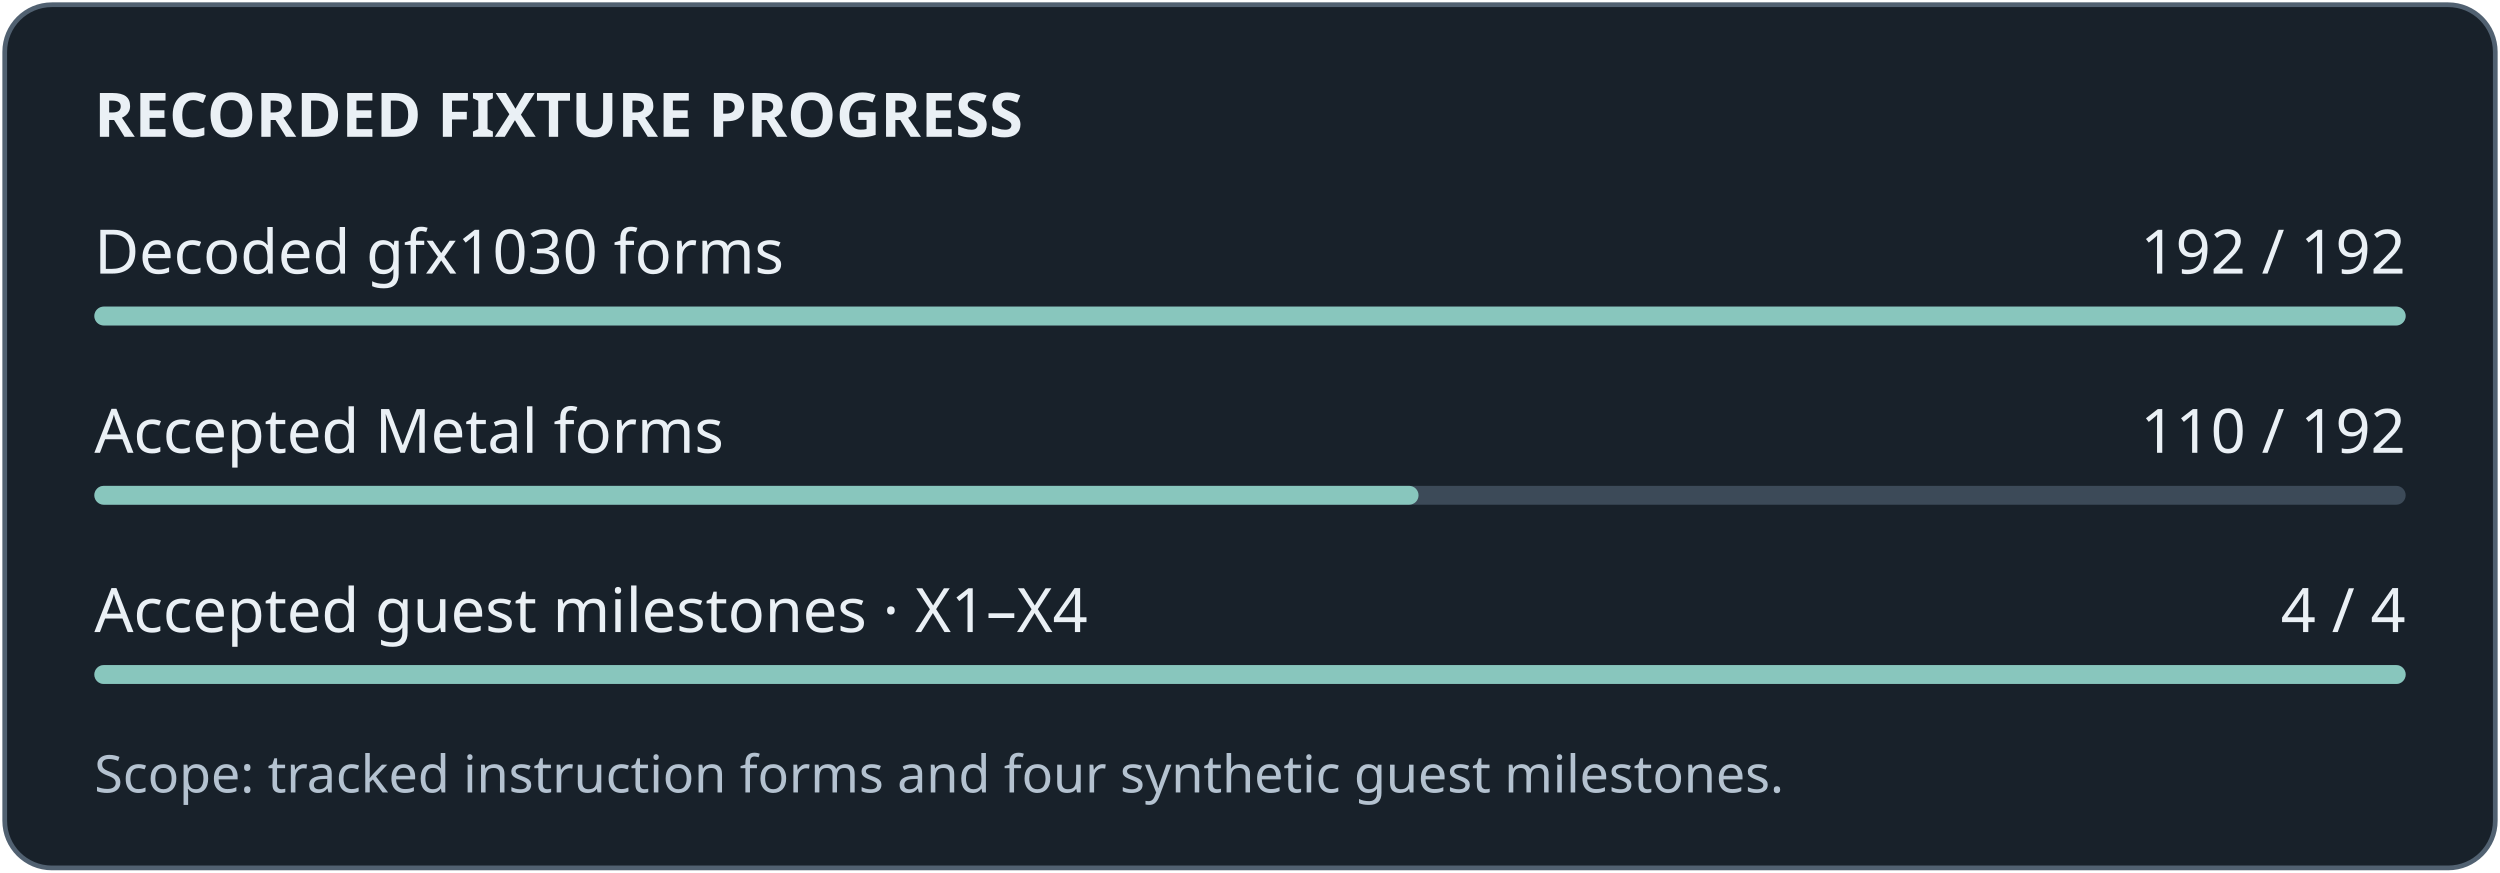
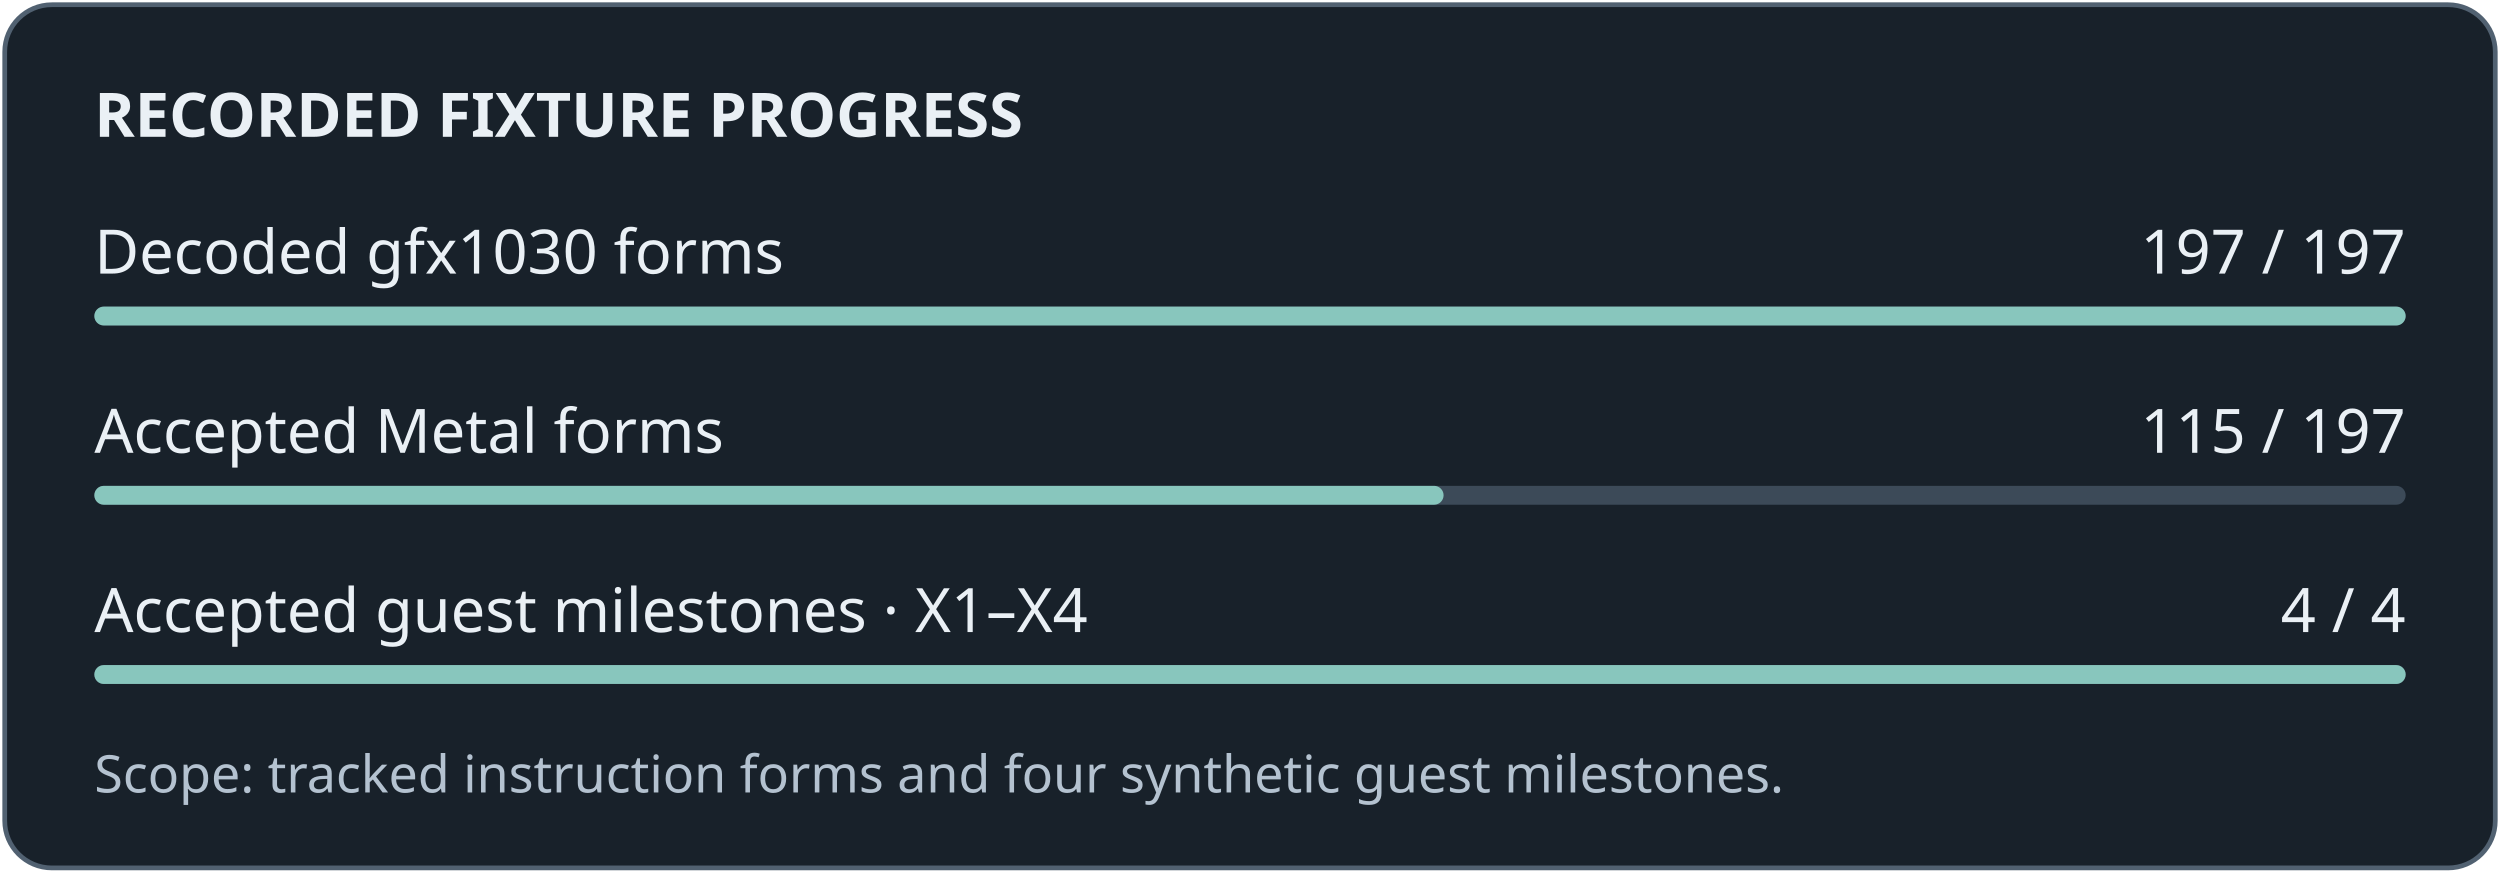
<svg xmlns="http://www.w3.org/2000/svg" width="530" height="185" viewBox="0 0 530 185" role="img" aria-labelledby="title description">
  <rect x="1" y="1" width="528" height="183" rx="10" fill="#18212a" stroke="#516171" />
  <g font-family="system-ui,sans-serif" fill="#eaf0f5">
    <text x="20" y="29" font-size="13" font-weight="700">RECORDED FIXTURE PROGRESS</text>
    <text x="20" y="58" font-size="13">Decoded gfx1030 forms</text>
-     <text x="510" y="58" font-size="13" text-anchor="end">192 / 192</text>
+     <text x="510" y="58" font-size="13" text-anchor="end">197 / 197</text>
    <rect x="20" y="65" width="490" height="4" rx="2" fill="#3c4a58" />
    <rect x="20" y="65" width="490.00" height="4" rx="2" fill="#88c6bd" />
    <text x="20" y="96" font-size="13">Accepted Metal forms</text>
-     <text x="510" y="96" font-size="13" text-anchor="end">110 / 192</text>
+     <text x="510" y="96" font-size="13" text-anchor="end">115 / 197</text>
    <rect x="20" y="103" width="490" height="4" rx="2" fill="#3c4a58" />
-     <rect x="20" y="103" width="280.73" height="4" rx="2" fill="#88c6bd" />
+     <rect x="20" y="103" width="286.04" height="4" rx="2" fill="#88c6bd" />
    <text x="20" y="134" font-size="13">Accepted guest milestones · X1–X4</text>
    <text x="510" y="134" font-size="13" text-anchor="end">4 / 4</text>
    <rect x="20" y="141" width="490" height="4" rx="2" fill="#3c4a58" />
    <rect x="20" y="141" width="490.00" height="4" rx="2" fill="#88c6bd" />
    <text x="20" y="168" font-size="11" fill="#b4c2d0">Scope: tracked instruction forms and four synthetic guest milestones.</text>
  </g>
</svg>
